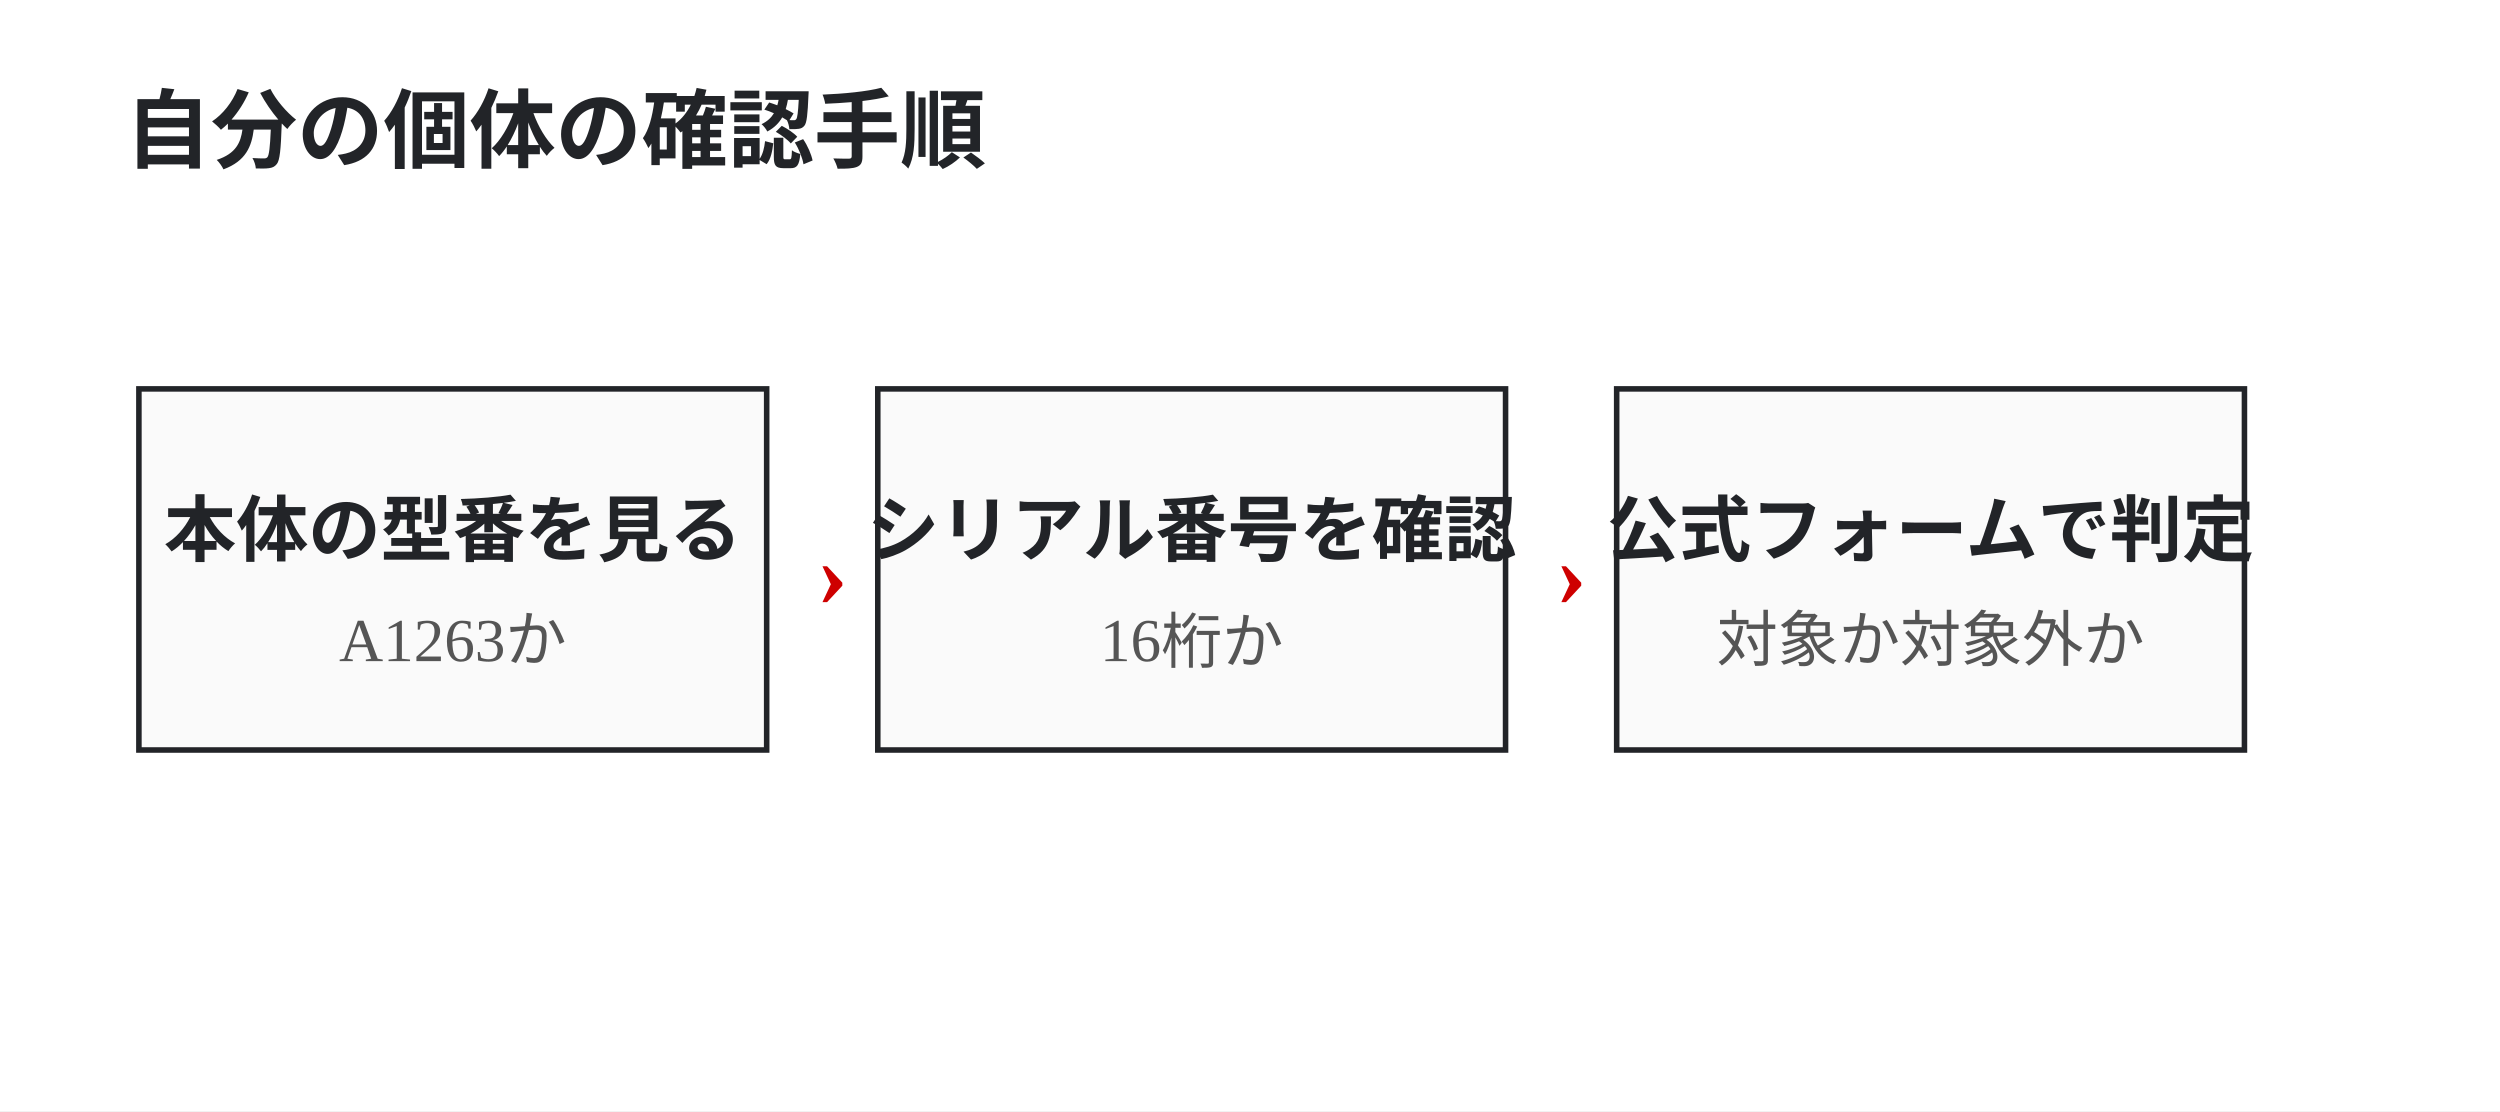
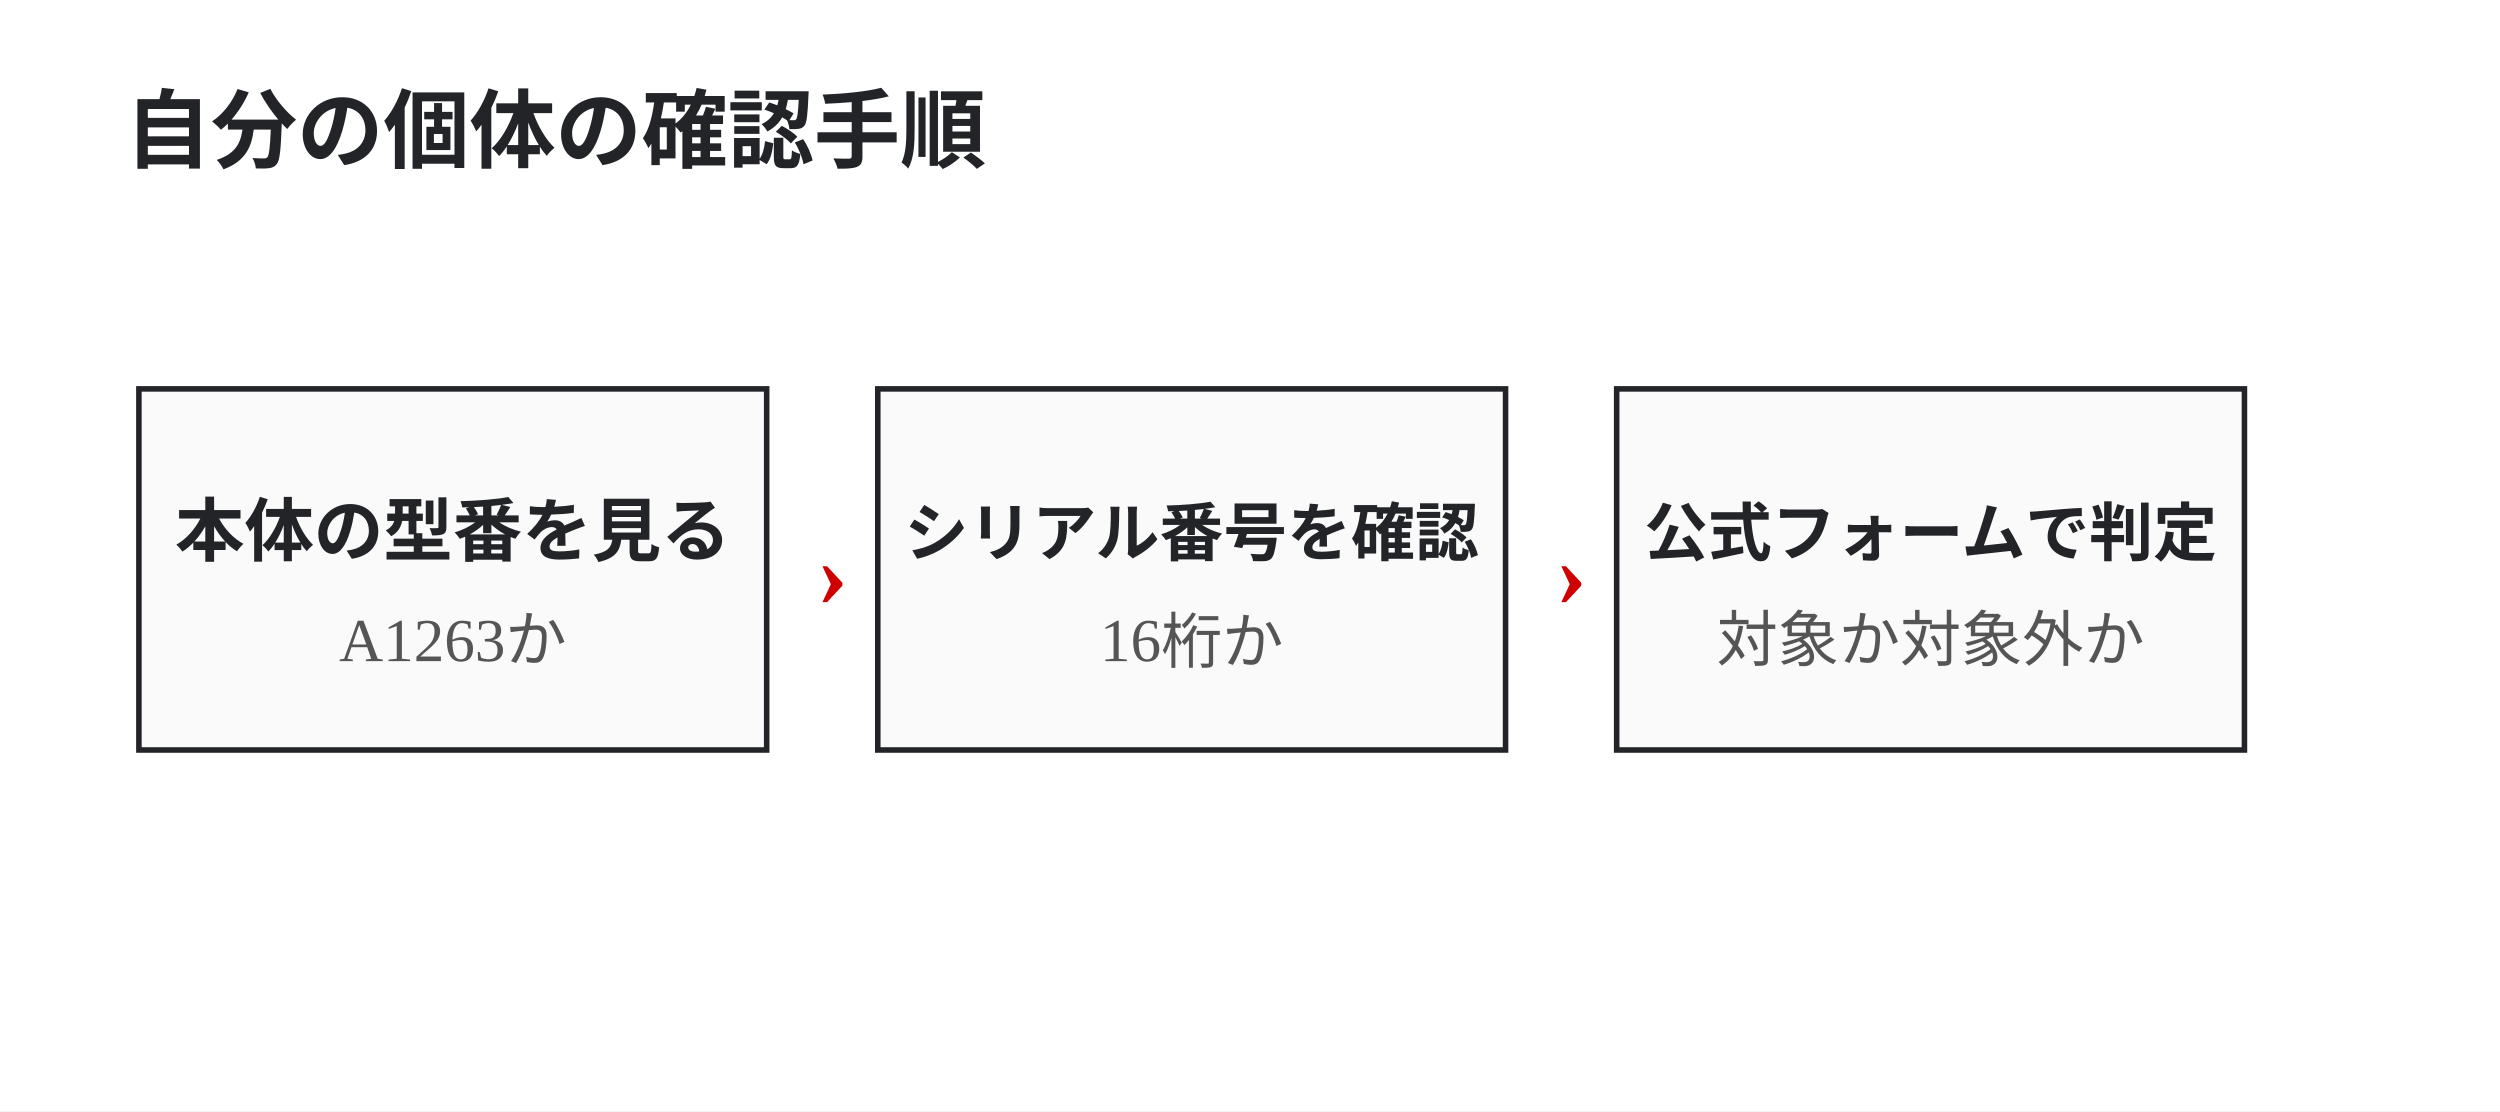
<svg xmlns="http://www.w3.org/2000/svg" width="900" height="400" viewBox="0 0 900 400">
  <rect width="900" height="400" fill="#ffffff" />
  <text x="45" y="58" font-size="31" font-weight="700" fill="#222428">自分の個体の確認手順</text>
  <rect x="50" y="140" width="226" height="130" fill="#fafafa" stroke="#222428" stroke-width="2" />
-   <text x="163" y="200" font-size="26" font-weight="700" fill="#222428" text-anchor="middle">本体の型番を見る</text>
+   <text x="163" y="200" font-size="25" font-weight="700" fill="#222428" text-anchor="middle">本体の型番を見る</text>
  <text x="163" y="238" font-size="22" fill="#555" text-anchor="middle">A1263か</text>
  <text x="294" y="218" font-size="34" font-weight="700" fill="#ce0000">›</text>
  <rect x="316" y="140" width="226" height="130" fill="#fafafa" stroke="#222428" stroke-width="2" />
-   <text x="429" y="200" font-size="26" font-weight="700" fill="#222428" text-anchor="middle">シリアル番号を確認</text>
+   <text x="429" y="200" font-size="23" font-weight="700" fill="#222428" text-anchor="middle">シリアル番号を確認</text>
  <text x="429" y="238" font-size="22" fill="#555" text-anchor="middle">16桁か</text>
  <text x="560" y="218" font-size="34" font-weight="700" fill="#ce0000">›</text>
  <rect x="582" y="140" width="226" height="130" fill="#fafafa" stroke="#222428" stroke-width="2" />
-   <text x="695" y="200" font-size="26" font-weight="700" fill="#222428" text-anchor="middle">公式フォームで判定</text>
+   <text x="695" y="200" font-size="23" font-weight="700" fill="#222428" text-anchor="middle">公式フォームで判定</text>
  <text x="695" y="238" font-size="22" fill="#555" text-anchor="middle">対象か対象外か</text>
</svg>
